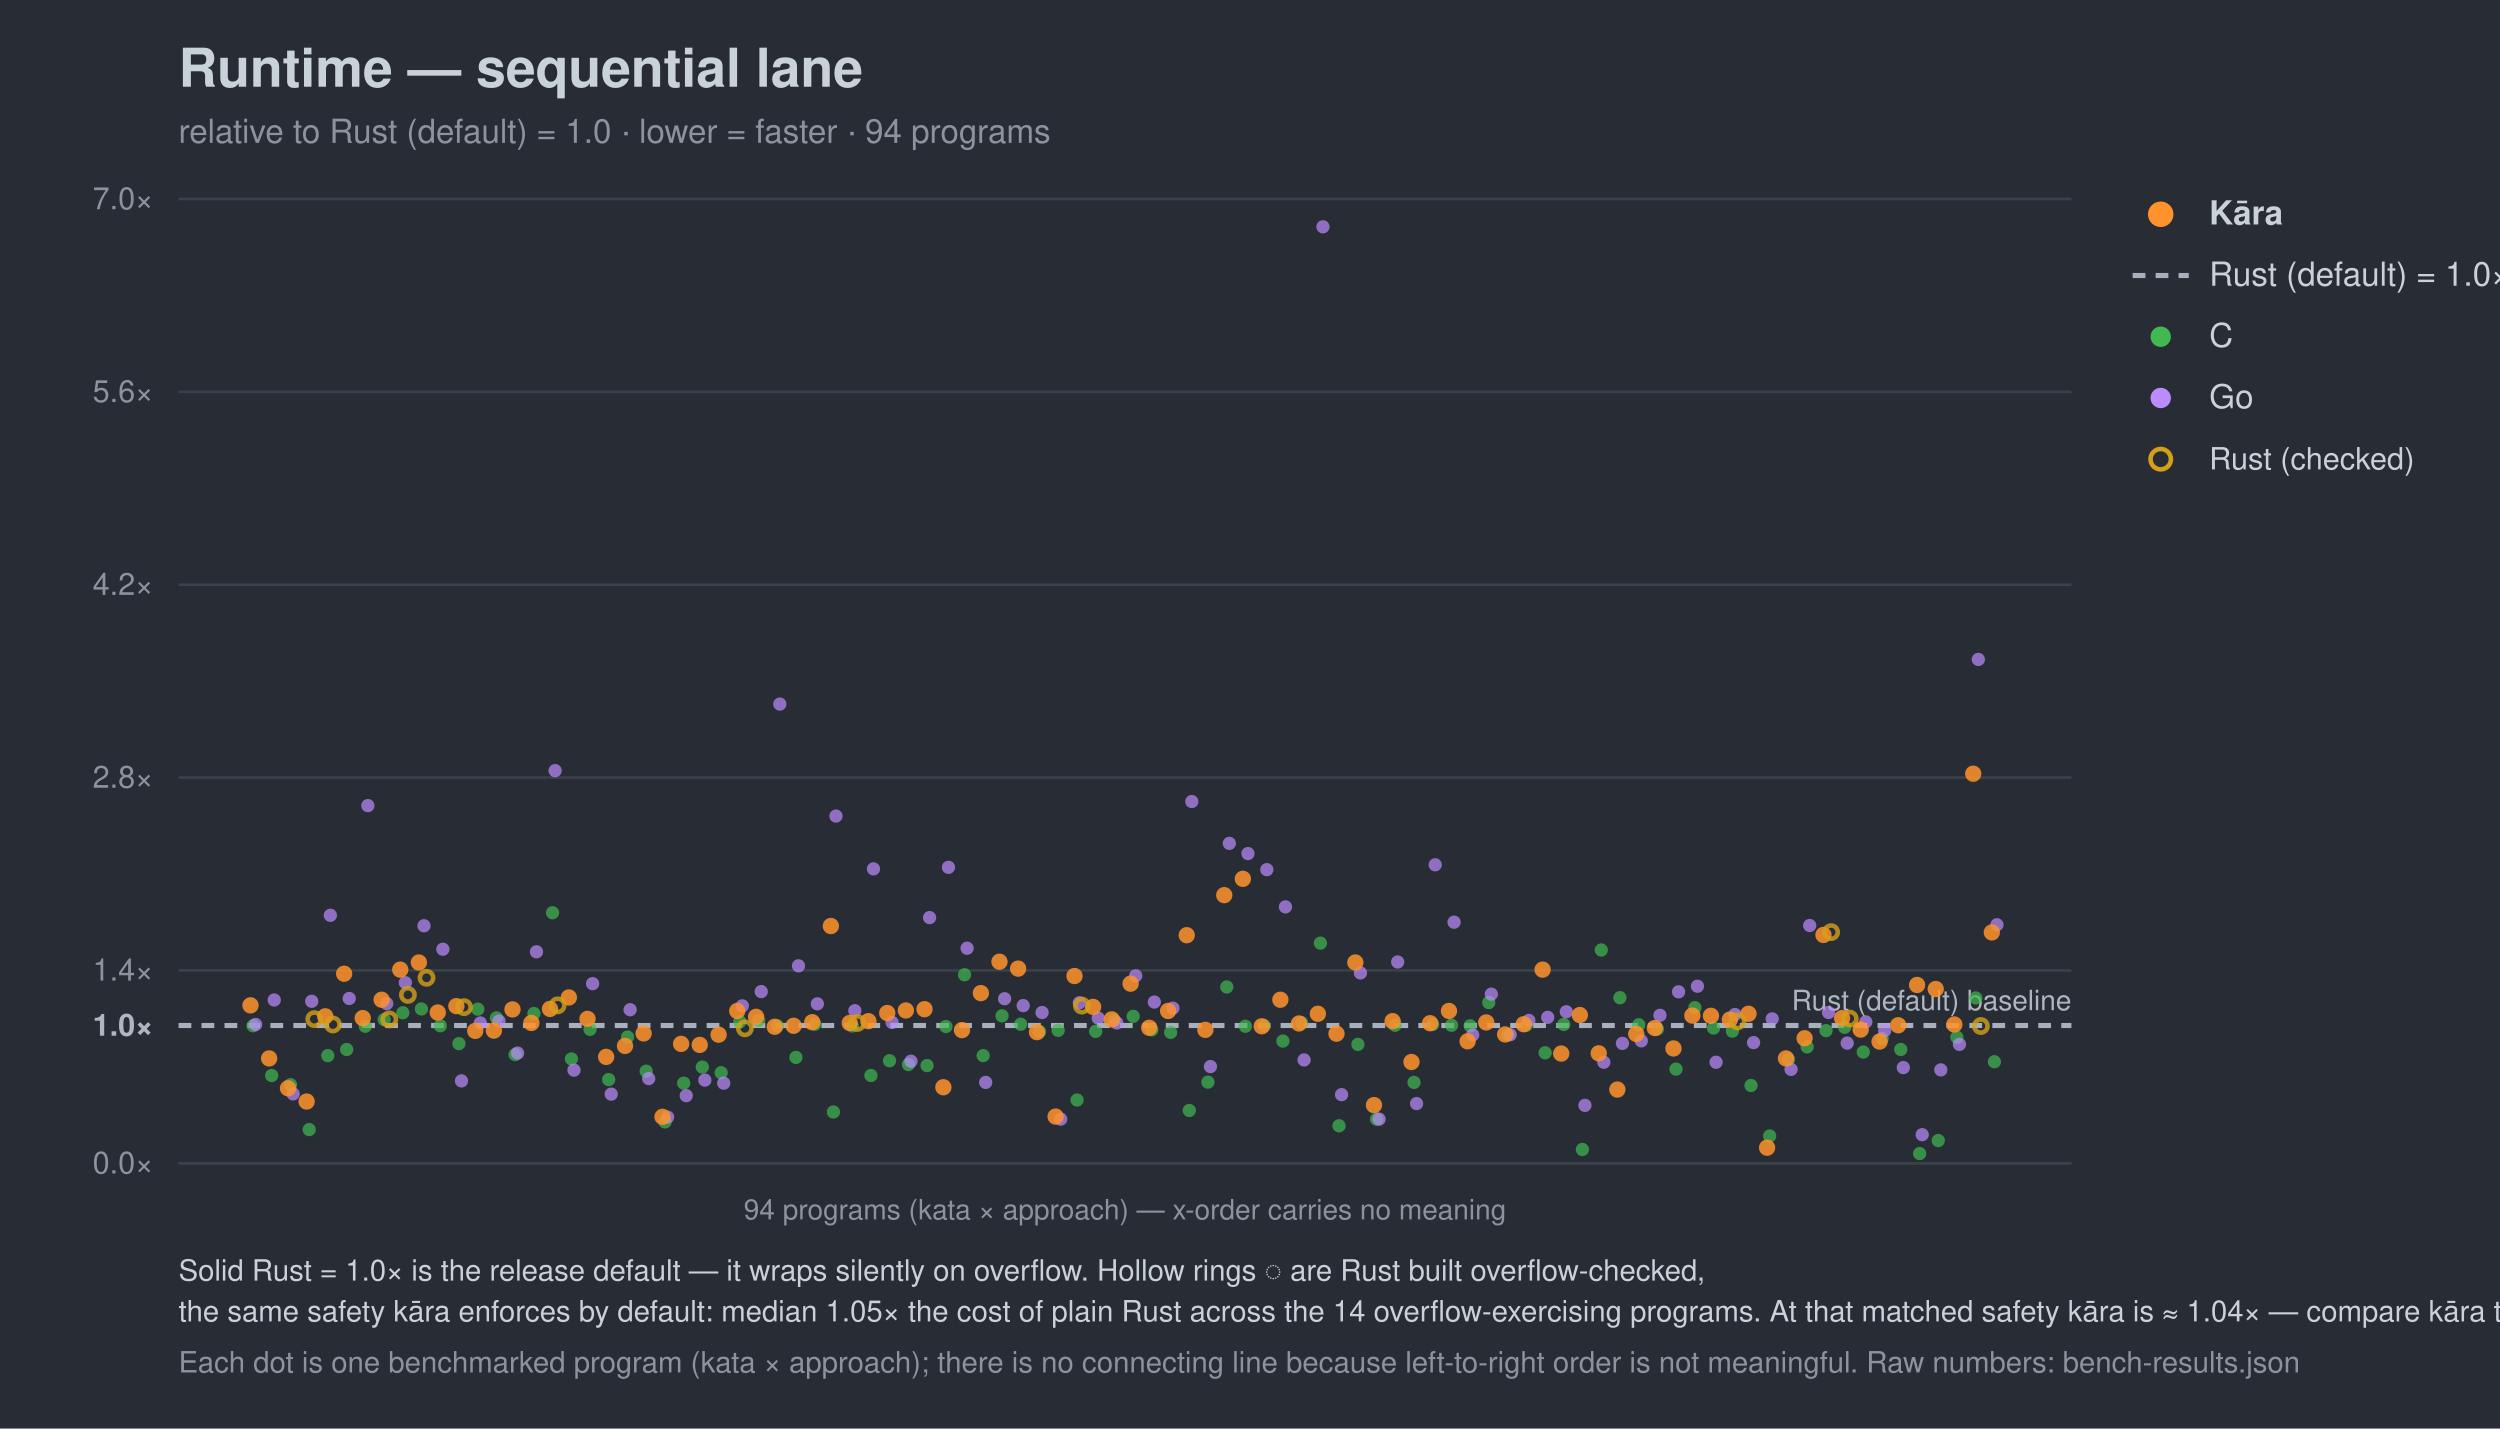
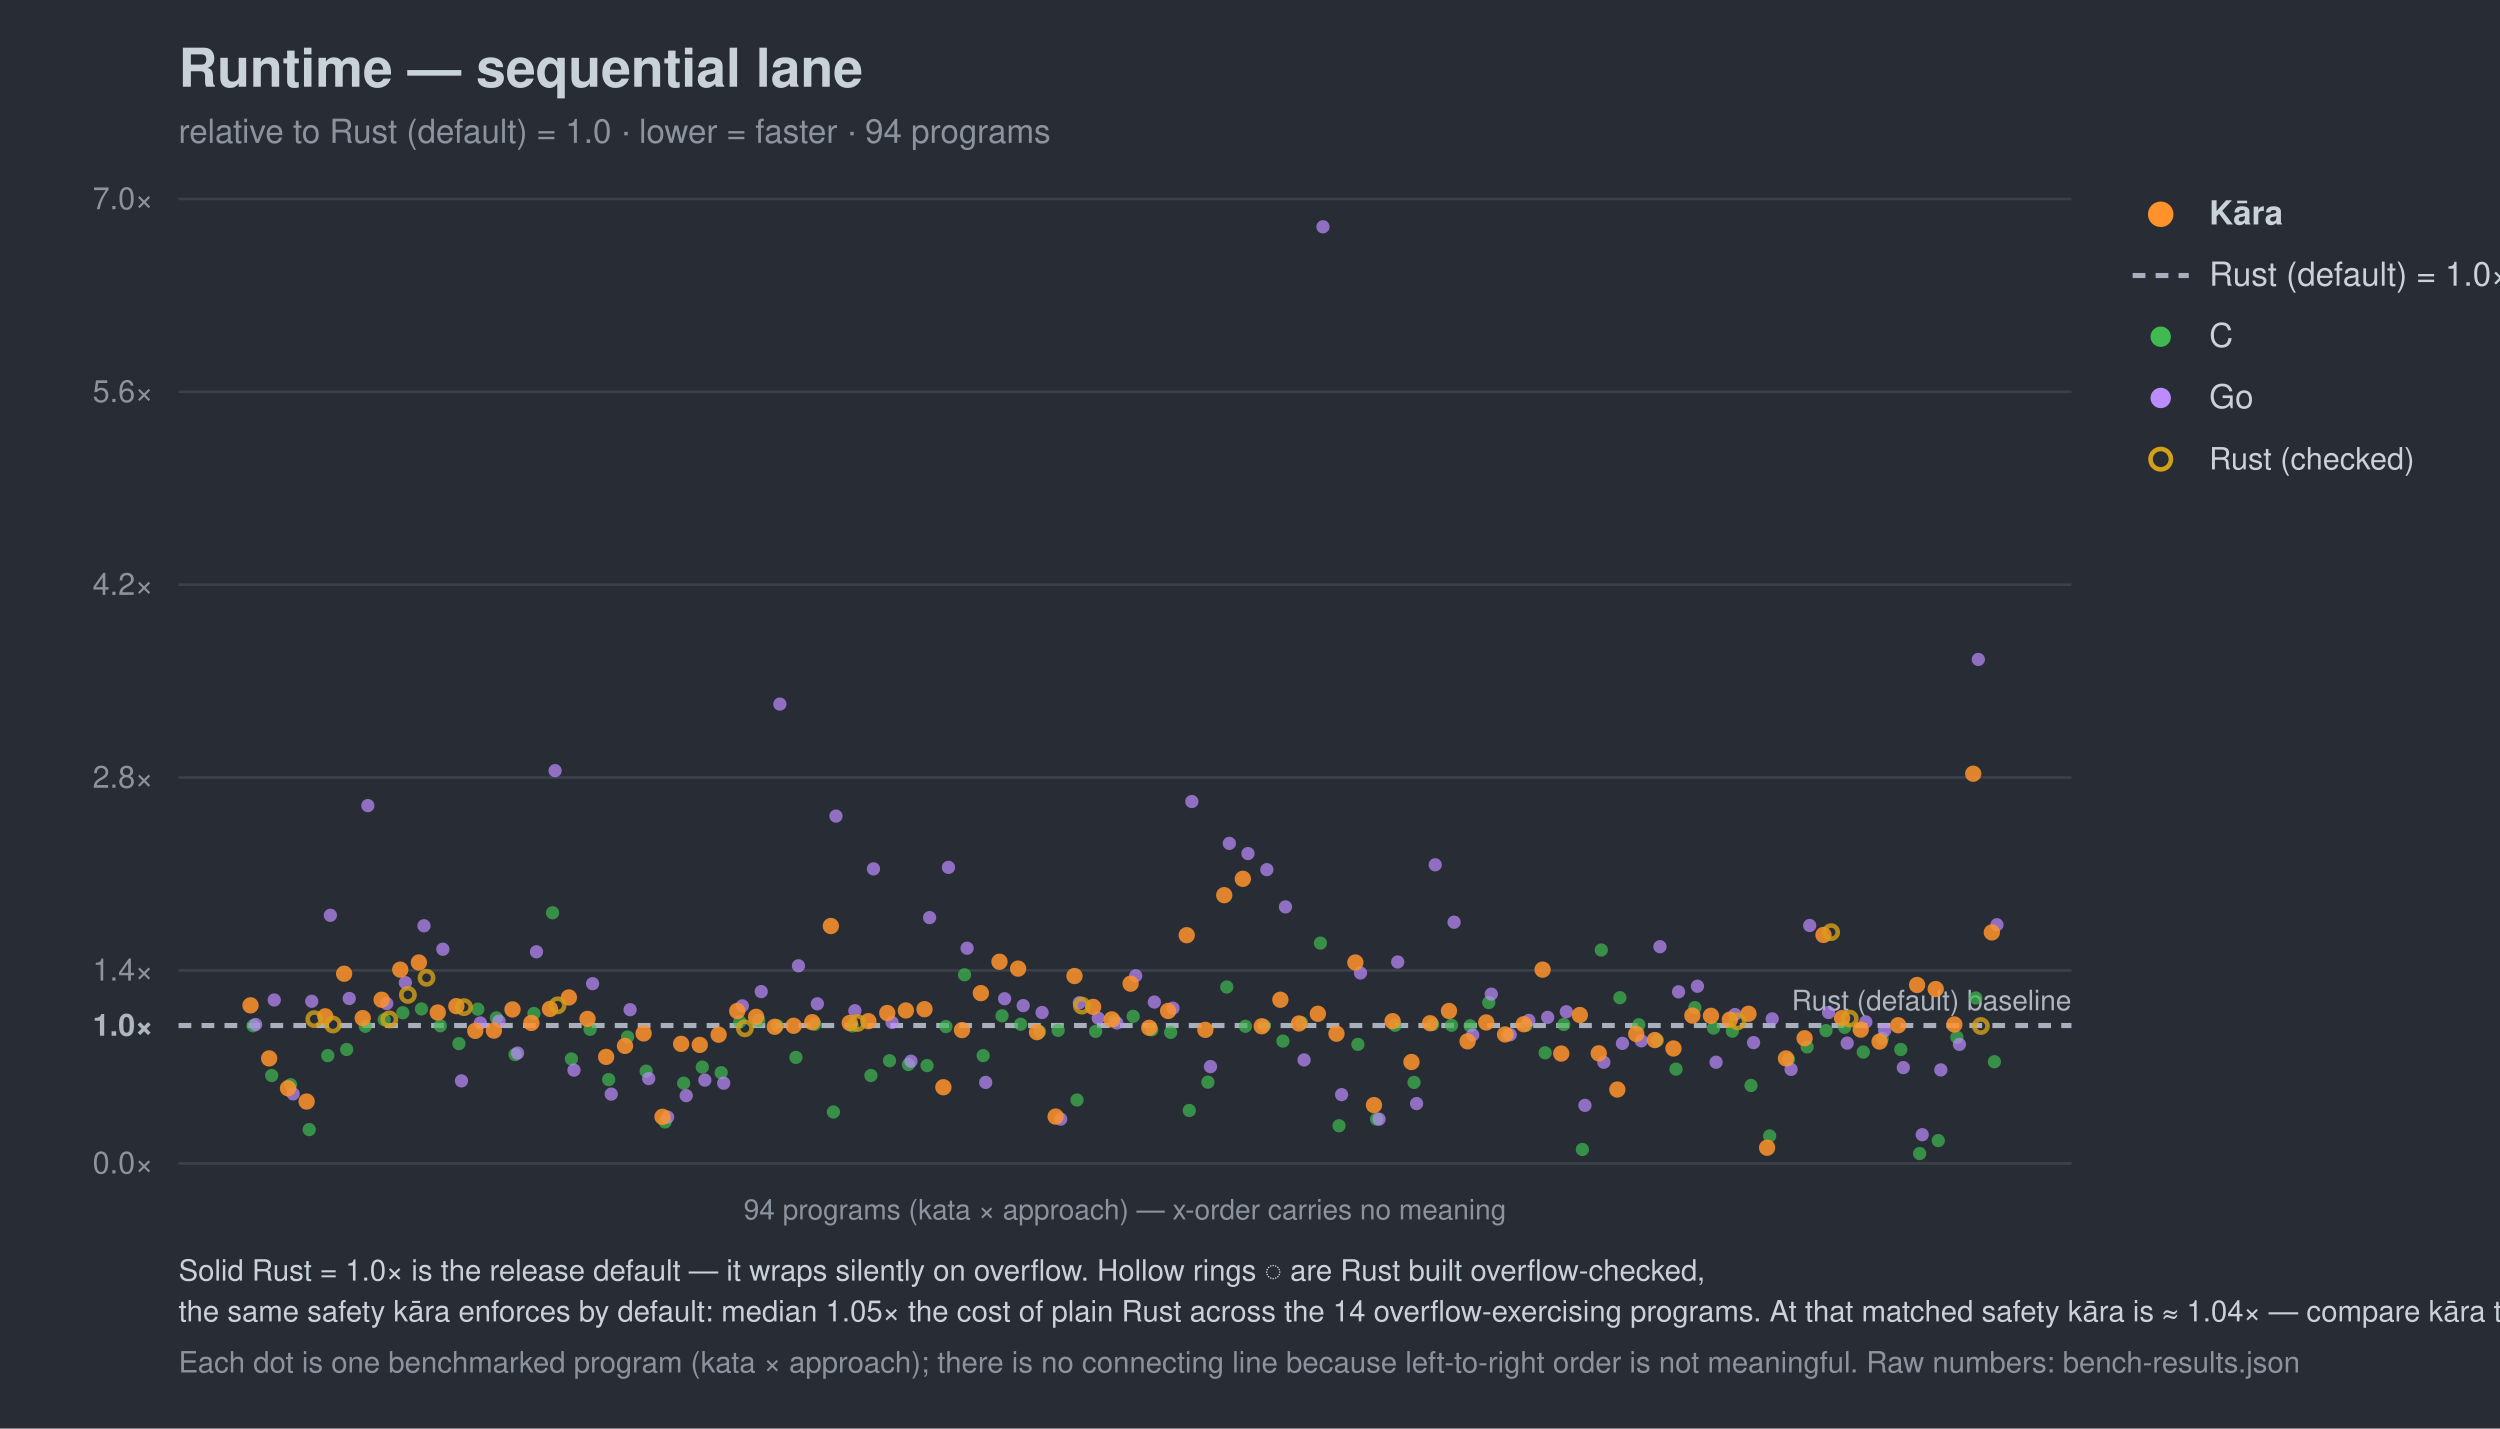
<svg xmlns="http://www.w3.org/2000/svg" width="980" height="560" viewBox="0 0 980 560" font-family="-apple-system,Segoe UI,Helvetica,Arial,sans-serif">
  <rect width="980" height="560" fill="#282c34" />
  <text x="70" y="34" font-size="21" font-weight="700" fill="#c9d1d9">Runtime — sequential lane</text>
  <text x="70" y="56" font-size="13" fill="#8b949e">relative to Rust (default) = 1.0 · lower = faster · 94 programs</text>
  <line x1="70" y1="456.0" x2="812" y2="456.0" stroke="#3b414b" stroke-width="1" />
  <text x="60" y="460.0" font-size="12" text-anchor="end" fill="#8b949e">0.0×</text>
  <line x1="70" y1="402.0" x2="812" y2="402.0" stroke="#a7b0bc" stroke-width="2" stroke-dasharray="5 4" />
  <text x="60" y="406.0" font-size="12" text-anchor="end" fill="#aeb6c0" font-weight="700">1.0×</text>
  <line x1="70" y1="380.4" x2="812" y2="380.4" stroke="#3b414b" stroke-width="1" />
  <text x="60" y="384.4" font-size="12" text-anchor="end" fill="#8b949e">1.4×</text>
  <line x1="70" y1="304.8" x2="812" y2="304.8" stroke="#3b414b" stroke-width="1" />
  <text x="60" y="308.8" font-size="12" text-anchor="end" fill="#8b949e">2.8×</text>
  <line x1="70" y1="229.2" x2="812" y2="229.2" stroke="#3b414b" stroke-width="1" />
  <text x="60" y="233.2" font-size="12" text-anchor="end" fill="#8b949e">4.2×</text>
  <line x1="70" y1="153.6" x2="812" y2="153.6" stroke="#3b414b" stroke-width="1" />
  <text x="60" y="157.6" font-size="12" text-anchor="end" fill="#8b949e">5.6×</text>
  <line x1="70" y1="78.0" x2="812" y2="78.0" stroke="#3b414b" stroke-width="1" />
  <text x="60" y="82.0" font-size="12" text-anchor="end" fill="#8b949e">7.0×</text>
  <text x="812" y="396.0" font-size="11" text-anchor="end" fill="#aeb6c0">Rust (default) baseline</text>
  <line x1="70" y1="456" x2="812" y2="456" stroke="#3b414b" />
  <text x="441.0" y="478" font-size="11" text-anchor="middle" fill="#8b949e">94 programs (kata × approach) — x-order carries no meaning</text>
  <circle cx="99.2" cy="402.1" r="2.6" fill="#3fb950" opacity="0.7" />
  <circle cx="106.5" cy="421.6" r="2.6" fill="#3fb950" opacity="0.7" />
  <circle cx="113.9" cy="425.2" r="2.6" fill="#3fb950" opacity="0.7" />
  <circle cx="121.2" cy="442.8" r="2.6" fill="#3fb950" opacity="0.7" />
  <circle cx="128.5" cy="413.8" r="2.6" fill="#3fb950" opacity="0.7" />
  <circle cx="135.9" cy="411.4" r="2.6" fill="#3fb950" opacity="0.7" />
  <circle cx="143.2" cy="402.3" r="2.6" fill="#3fb950" opacity="0.7" />
  <circle cx="150.6" cy="399.7" r="2.6" fill="#3fb950" opacity="0.7" />
  <circle cx="157.9" cy="397.0" r="2.6" fill="#3fb950" opacity="0.7" />
  <circle cx="165.2" cy="395.5" r="2.6" fill="#3fb950" opacity="0.7" />
  <circle cx="172.6" cy="402.1" r="2.6" fill="#3fb950" opacity="0.7" />
  <circle cx="179.9" cy="409.1" r="2.6" fill="#3fb950" opacity="0.7" />
  <circle cx="187.3" cy="395.6" r="2.6" fill="#3fb950" opacity="0.7" />
  <circle cx="194.6" cy="399.0" r="2.6" fill="#3fb950" opacity="0.7" />
  <circle cx="201.9" cy="413.4" r="2.6" fill="#3fb950" opacity="0.7" />
  <circle cx="209.3" cy="397.3" r="2.6" fill="#3fb950" opacity="0.7" />
  <circle cx="216.6" cy="357.8" r="2.6" fill="#3fb950" opacity="0.7" />
  <circle cx="224.0" cy="415.1" r="2.6" fill="#3fb950" opacity="0.7" />
  <circle cx="231.3" cy="403.5" r="2.6" fill="#3fb950" opacity="0.7" />
  <circle cx="238.6" cy="423.2" r="2.6" fill="#3fb950" opacity="0.7" />
  <circle cx="246.0" cy="406.5" r="2.6" fill="#3fb950" opacity="0.7" />
  <circle cx="253.3" cy="419.9" r="2.6" fill="#3fb950" opacity="0.7" />
  <circle cx="260.7" cy="439.8" r="2.6" fill="#3fb950" opacity="0.7" />
  <circle cx="268.0" cy="424.6" r="2.6" fill="#3fb950" opacity="0.7" />
  <circle cx="275.3" cy="418.3" r="2.6" fill="#3fb950" opacity="0.7" />
  <circle cx="282.7" cy="420.5" r="2.6" fill="#3fb950" opacity="0.7" />
  <circle cx="290.0" cy="400.5" r="2.6" fill="#3fb950" opacity="0.7" />
  <circle cx="297.4" cy="400.0" r="2.6" fill="#3fb950" opacity="0.7" />
  <circle cx="304.7" cy="402.1" r="2.6" fill="#3fb950" opacity="0.7" />
  <circle cx="312.0" cy="414.5" r="2.6" fill="#3fb950" opacity="0.7" />
  <circle cx="319.4" cy="401.5" r="2.6" fill="#3fb950" opacity="0.7" />
  <circle cx="326.7" cy="435.9" r="2.6" fill="#3fb950" opacity="0.7" />
  <circle cx="334.1" cy="402.2" r="2.6" fill="#3fb950" opacity="0.7" />
  <circle cx="341.4" cy="421.6" r="2.6" fill="#3fb950" opacity="0.7" />
  <circle cx="348.7" cy="415.8" r="2.6" fill="#3fb950" opacity="0.7" />
  <circle cx="356.1" cy="417.3" r="2.6" fill="#3fb950" opacity="0.7" />
  <circle cx="363.4" cy="417.7" r="2.6" fill="#3fb950" opacity="0.7" />
  <circle cx="370.8" cy="402.4" r="2.6" fill="#3fb950" opacity="0.7" />
  <circle cx="378.1" cy="382.1" r="2.6" fill="#3fb950" opacity="0.7" />
  <circle cx="385.4" cy="413.8" r="2.6" fill="#3fb950" opacity="0.7" />
  <circle cx="392.8" cy="398.2" r="2.6" fill="#3fb950" opacity="0.7" />
  <circle cx="400.1" cy="401.5" r="2.6" fill="#3fb950" opacity="0.7" />
  <circle cx="407.5" cy="404.4" r="2.6" fill="#3fb950" opacity="0.7" />
  <circle cx="414.8" cy="403.9" r="2.6" fill="#3fb950" opacity="0.7" />
  <circle cx="422.2" cy="431.2" r="2.6" fill="#3fb950" opacity="0.7" />
  <circle cx="429.5" cy="404.3" r="2.6" fill="#3fb950" opacity="0.7" />
  <circle cx="436.8" cy="400.0" r="2.6" fill="#3fb950" opacity="0.7" />
  <circle cx="444.2" cy="398.4" r="2.6" fill="#3fb950" opacity="0.7" />
  <circle cx="451.5" cy="403.7" r="2.6" fill="#3fb950" opacity="0.7" />
  <circle cx="458.9" cy="404.7" r="2.6" fill="#3fb950" opacity="0.7" />
  <circle cx="466.2" cy="435.3" r="2.6" fill="#3fb950" opacity="0.7" />
  <circle cx="473.5" cy="424.2" r="2.6" fill="#3fb950" opacity="0.7" />
  <circle cx="480.9" cy="386.9" r="2.6" fill="#3fb950" opacity="0.7" />
  <circle cx="488.2" cy="402.3" r="2.6" fill="#3fb950" opacity="0.7" />
  <circle cx="495.6" cy="402.1" r="2.6" fill="#3fb950" opacity="0.7" />
  <circle cx="502.9" cy="408.1" r="2.6" fill="#3fb950" opacity="0.7" />
  <circle cx="510.2" cy="400.9" r="2.6" fill="#3fb950" opacity="0.7" />
  <circle cx="517.6" cy="369.7" r="2.6" fill="#3fb950" opacity="0.7" />
  <circle cx="524.9" cy="441.3" r="2.6" fill="#3fb950" opacity="0.7" />
  <circle cx="532.3" cy="409.4" r="2.6" fill="#3fb950" opacity="0.7" />
  <circle cx="539.6" cy="438.7" r="2.6" fill="#3fb950" opacity="0.7" />
  <circle cx="546.9" cy="401.9" r="2.6" fill="#3fb950" opacity="0.7" />
  <circle cx="554.3" cy="424.3" r="2.6" fill="#3fb950" opacity="0.7" />
  <circle cx="561.6" cy="401.6" r="2.6" fill="#3fb950" opacity="0.7" />
  <circle cx="569.0" cy="401.9" r="2.6" fill="#3fb950" opacity="0.7" />
  <circle cx="576.3" cy="402.1" r="2.6" fill="#3fb950" opacity="0.7" />
  <circle cx="583.6" cy="393.0" r="2.6" fill="#3fb950" opacity="0.7" />
  <circle cx="591.0" cy="405.6" r="2.6" fill="#3fb950" opacity="0.7" />
  <circle cx="598.3" cy="401.9" r="2.6" fill="#3fb950" opacity="0.7" />
  <circle cx="605.7" cy="412.7" r="2.6" fill="#3fb950" opacity="0.7" />
  <circle cx="613.0" cy="401.6" r="2.6" fill="#3fb950" opacity="0.7" />
  <circle cx="620.3" cy="450.6" r="2.6" fill="#3fb950" opacity="0.7" />
  <circle cx="627.7" cy="372.4" r="2.6" fill="#3fb950" opacity="0.7" />
  <circle cx="635.0" cy="391.1" r="2.6" fill="#3fb950" opacity="0.7" />
  <circle cx="642.4" cy="401.7" r="2.6" fill="#3fb950" opacity="0.7" />
-   <circle cx="649.7" cy="403.4" r="2.6" fill="#3fb950" opacity="0.7" />
+   <circle cx="649.7" cy="407.8" r="2.6" fill="#3fb950" opacity="0.7" />
  <circle cx="657.0" cy="419.1" r="2.6" fill="#3fb950" opacity="0.7" />
  <circle cx="664.4" cy="395.0" r="2.6" fill="#3fb950" opacity="0.7" />
  <circle cx="671.7" cy="403.0" r="2.6" fill="#3fb950" opacity="0.7" />
  <circle cx="679.1" cy="404.2" r="2.6" fill="#3fb950" opacity="0.7" />
  <circle cx="686.4" cy="425.5" r="2.6" fill="#3fb950" opacity="0.7" />
  <circle cx="693.7" cy="445.3" r="2.6" fill="#3fb950" opacity="0.7" />
  <circle cx="701.1" cy="415.3" r="2.6" fill="#3fb950" opacity="0.7" />
  <circle cx="708.4" cy="410.4" r="2.6" fill="#3fb950" opacity="0.7" />
  <circle cx="715.8" cy="404.0" r="2.6" fill="#3fb950" opacity="0.7" />
  <circle cx="723.1" cy="402.7" r="2.6" fill="#3fb950" opacity="0.7" />
  <circle cx="730.4" cy="412.4" r="2.6" fill="#3fb950" opacity="0.7" />
  <circle cx="737.8" cy="407.1" r="2.6" fill="#3fb950" opacity="0.7" />
  <circle cx="745.1" cy="411.4" r="2.6" fill="#3fb950" opacity="0.7" />
  <circle cx="752.5" cy="452.2" r="2.6" fill="#3fb950" opacity="0.7" />
  <circle cx="759.8" cy="447.1" r="2.6" fill="#3fb950" opacity="0.7" />
  <circle cx="767.1" cy="406.6" r="2.6" fill="#3fb950" opacity="0.7" />
  <circle cx="774.5" cy="391.2" r="2.6" fill="#3fb950" opacity="0.7" />
  <circle cx="781.8" cy="416.2" r="2.6" fill="#3fb950" opacity="0.7" />
  <circle cx="100.2" cy="401.6" r="2.6" fill="#bc8cff" opacity="0.7" />
  <circle cx="107.5" cy="392.0" r="2.6" fill="#bc8cff" opacity="0.7" />
  <circle cx="114.9" cy="428.8" r="2.6" fill="#bc8cff" opacity="0.7" />
  <circle cx="122.2" cy="392.5" r="2.6" fill="#bc8cff" opacity="0.7" />
  <circle cx="129.5" cy="358.8" r="2.6" fill="#bc8cff" opacity="0.7" />
  <circle cx="136.9" cy="391.4" r="2.6" fill="#bc8cff" opacity="0.7" />
  <circle cx="144.2" cy="315.8" r="2.6" fill="#bc8cff" opacity="0.7" />
  <circle cx="151.6" cy="393.4" r="2.6" fill="#bc8cff" opacity="0.7" />
  <circle cx="158.9" cy="385.2" r="2.6" fill="#bc8cff" opacity="0.7" />
  <circle cx="166.2" cy="362.9" r="2.6" fill="#bc8cff" opacity="0.7" />
  <circle cx="173.6" cy="372.1" r="2.6" fill="#bc8cff" opacity="0.7" />
  <circle cx="180.9" cy="423.7" r="2.6" fill="#bc8cff" opacity="0.7" />
  <circle cx="188.3" cy="401.0" r="2.6" fill="#bc8cff" opacity="0.7" />
  <circle cx="195.6" cy="400.3" r="2.6" fill="#bc8cff" opacity="0.7" />
  <circle cx="202.9" cy="412.8" r="2.6" fill="#bc8cff" opacity="0.7" />
  <circle cx="210.3" cy="373.1" r="2.6" fill="#bc8cff" opacity="0.7" />
  <circle cx="217.6" cy="302.1" r="2.6" fill="#bc8cff" opacity="0.7" />
  <circle cx="225.0" cy="419.5" r="2.6" fill="#bc8cff" opacity="0.7" />
  <circle cx="232.3" cy="385.6" r="2.6" fill="#bc8cff" opacity="0.7" />
  <circle cx="239.6" cy="428.9" r="2.6" fill="#bc8cff" opacity="0.7" />
  <circle cx="247.0" cy="395.8" r="2.6" fill="#bc8cff" opacity="0.7" />
  <circle cx="254.3" cy="422.8" r="2.6" fill="#bc8cff" opacity="0.7" />
  <circle cx="261.7" cy="437.9" r="2.6" fill="#bc8cff" opacity="0.7" />
  <circle cx="269.0" cy="429.5" r="2.6" fill="#bc8cff" opacity="0.7" />
  <circle cx="276.3" cy="423.4" r="2.6" fill="#bc8cff" opacity="0.7" />
  <circle cx="283.7" cy="424.6" r="2.6" fill="#bc8cff" opacity="0.7" />
  <circle cx="291.0" cy="394.3" r="2.6" fill="#bc8cff" opacity="0.7" />
  <circle cx="298.4" cy="388.7" r="2.6" fill="#bc8cff" opacity="0.7" />
  <circle cx="305.7" cy="276.0" r="2.6" fill="#bc8cff" opacity="0.7" />
  <circle cx="313.0" cy="378.6" r="2.6" fill="#bc8cff" opacity="0.7" />
  <circle cx="320.4" cy="393.5" r="2.6" fill="#bc8cff" opacity="0.7" />
  <circle cx="327.7" cy="319.9" r="2.6" fill="#bc8cff" opacity="0.7" />
  <circle cx="335.1" cy="396.2" r="2.6" fill="#bc8cff" opacity="0.7" />
  <circle cx="342.4" cy="340.6" r="2.6" fill="#bc8cff" opacity="0.7" />
  <circle cx="349.7" cy="400.8" r="2.6" fill="#bc8cff" opacity="0.7" />
  <circle cx="357.1" cy="416.0" r="2.6" fill="#bc8cff" opacity="0.7" />
  <circle cx="364.4" cy="359.7" r="2.6" fill="#bc8cff" opacity="0.7" />
  <circle cx="371.8" cy="340.0" r="2.6" fill="#bc8cff" opacity="0.7" />
  <circle cx="379.1" cy="371.7" r="2.6" fill="#bc8cff" opacity="0.7" />
  <circle cx="386.4" cy="424.3" r="2.6" fill="#bc8cff" opacity="0.7" />
  <circle cx="393.8" cy="391.5" r="2.6" fill="#bc8cff" opacity="0.7" />
  <circle cx="401.1" cy="394.2" r="2.6" fill="#bc8cff" opacity="0.7" />
  <circle cx="408.5" cy="396.9" r="2.6" fill="#bc8cff" opacity="0.7" />
  <circle cx="415.8" cy="438.7" r="2.6" fill="#bc8cff" opacity="0.7" />
  <circle cx="423.1" cy="393.1" r="2.6" fill="#bc8cff" opacity="0.7" />
  <circle cx="430.5" cy="399.1" r="2.6" fill="#bc8cff" opacity="0.7" />
  <circle cx="437.8" cy="401.0" r="2.6" fill="#bc8cff" opacity="0.7" />
  <circle cx="445.2" cy="382.5" r="2.6" fill="#bc8cff" opacity="0.7" />
  <circle cx="452.5" cy="392.8" r="2.6" fill="#bc8cff" opacity="0.7" />
  <circle cx="459.8" cy="395.2" r="2.6" fill="#bc8cff" opacity="0.7" />
  <circle cx="467.2" cy="314.2" r="2.6" fill="#bc8cff" opacity="0.7" />
  <circle cx="474.5" cy="418.1" r="2.6" fill="#bc8cff" opacity="0.7" />
  <circle cx="481.9" cy="330.6" r="2.6" fill="#bc8cff" opacity="0.7" />
  <circle cx="489.2" cy="334.6" r="2.6" fill="#bc8cff" opacity="0.7" />
  <circle cx="496.6" cy="340.9" r="2.6" fill="#bc8cff" opacity="0.7" />
  <circle cx="503.9" cy="355.5" r="2.6" fill="#bc8cff" opacity="0.7" />
  <circle cx="511.2" cy="415.5" r="2.6" fill="#bc8cff" opacity="0.7" />
  <circle cx="518.6" cy="88.9" r="2.6" fill="#bc8cff" opacity="0.7" />
  <circle cx="525.9" cy="429.1" r="2.6" fill="#bc8cff" opacity="0.7" />
  <circle cx="533.3" cy="381.4" r="2.6" fill="#bc8cff" opacity="0.7" />
  <circle cx="540.6" cy="438.7" r="2.6" fill="#bc8cff" opacity="0.7" />
  <circle cx="547.9" cy="377.1" r="2.6" fill="#bc8cff" opacity="0.7" />
  <circle cx="555.3" cy="432.6" r="2.6" fill="#bc8cff" opacity="0.7" />
  <circle cx="562.6" cy="339.0" r="2.6" fill="#bc8cff" opacity="0.7" />
  <circle cx="570.0" cy="361.5" r="2.6" fill="#bc8cff" opacity="0.7" />
  <circle cx="577.3" cy="405.7" r="2.6" fill="#bc8cff" opacity="0.7" />
  <circle cx="584.6" cy="389.7" r="2.6" fill="#bc8cff" opacity="0.7" />
  <circle cx="592.0" cy="405.6" r="2.6" fill="#bc8cff" opacity="0.7" />
  <circle cx="599.3" cy="400.0" r="2.6" fill="#bc8cff" opacity="0.7" />
  <circle cx="606.7" cy="398.8" r="2.6" fill="#bc8cff" opacity="0.7" />
  <circle cx="614.0" cy="396.6" r="2.6" fill="#bc8cff" opacity="0.7" />
  <circle cx="621.3" cy="433.3" r="2.6" fill="#bc8cff" opacity="0.7" />
  <circle cx="628.7" cy="416.4" r="2.6" fill="#bc8cff" opacity="0.7" />
  <circle cx="636.0" cy="409.0" r="2.6" fill="#bc8cff" opacity="0.7" />
  <circle cx="643.4" cy="408.0" r="2.6" fill="#bc8cff" opacity="0.7" />
-   <circle cx="650.7" cy="398.0" r="2.6" fill="#bc8cff" opacity="0.7" />
+   <circle cx="650.7" cy="371.1" r="2.6" fill="#bc8cff" opacity="0.7" />
  <circle cx="658.0" cy="388.8" r="2.6" fill="#bc8cff" opacity="0.7" />
  <circle cx="665.4" cy="386.6" r="2.6" fill="#bc8cff" opacity="0.7" />
  <circle cx="672.7" cy="416.4" r="2.6" fill="#bc8cff" opacity="0.7" />
  <circle cx="680.1" cy="397.7" r="2.6" fill="#bc8cff" opacity="0.7" />
  <circle cx="687.4" cy="408.7" r="2.6" fill="#bc8cff" opacity="0.7" />
  <circle cx="694.7" cy="399.4" r="2.6" fill="#bc8cff" opacity="0.7" />
  <circle cx="702.1" cy="419.2" r="2.6" fill="#bc8cff" opacity="0.7" />
  <circle cx="709.4" cy="362.8" r="2.6" fill="#bc8cff" opacity="0.7" />
  <circle cx="716.8" cy="396.9" r="2.6" fill="#bc8cff" opacity="0.7" />
  <circle cx="724.1" cy="408.9" r="2.6" fill="#bc8cff" opacity="0.7" />
  <circle cx="731.4" cy="400.6" r="2.6" fill="#bc8cff" opacity="0.7" />
  <circle cx="738.8" cy="404.0" r="2.6" fill="#bc8cff" opacity="0.7" />
  <circle cx="746.1" cy="418.5" r="2.6" fill="#bc8cff" opacity="0.7" />
  <circle cx="753.5" cy="444.8" r="2.6" fill="#bc8cff" opacity="0.7" />
  <circle cx="760.8" cy="419.4" r="2.6" fill="#bc8cff" opacity="0.7" />
  <circle cx="768.1" cy="409.4" r="2.6" fill="#bc8cff" opacity="0.7" />
  <circle cx="775.5" cy="258.5" r="2.6" fill="#bc8cff" opacity="0.7" />
  <circle cx="782.8" cy="362.5" r="2.6" fill="#bc8cff" opacity="0.7" />
  <circle cx="98.2" cy="394.1" r="3.2" fill="#ff922b" opacity="0.85" />
  <circle cx="105.5" cy="414.9" r="3.2" fill="#ff922b" opacity="0.85" />
  <circle cx="112.9" cy="426.6" r="3.2" fill="#ff922b" opacity="0.85" />
  <circle cx="120.2" cy="431.8" r="3.2" fill="#ff922b" opacity="0.85" />
  <circle cx="127.5" cy="398.4" r="3.2" fill="#ff922b" opacity="0.85" />
  <circle cx="134.9" cy="381.7" r="3.2" fill="#ff922b" opacity="0.85" />
  <circle cx="142.2" cy="399.1" r="3.2" fill="#ff922b" opacity="0.85" />
  <circle cx="149.6" cy="391.9" r="3.2" fill="#ff922b" opacity="0.85" />
  <circle cx="156.9" cy="380.1" r="3.2" fill="#ff922b" opacity="0.85" />
  <circle cx="164.2" cy="377.3" r="3.2" fill="#ff922b" opacity="0.85" />
  <circle cx="171.6" cy="396.9" r="3.2" fill="#ff922b" opacity="0.85" />
  <circle cx="178.9" cy="394.4" r="3.2" fill="#ff922b" opacity="0.85" />
  <circle cx="186.3" cy="404.1" r="3.2" fill="#ff922b" opacity="0.85" />
  <circle cx="193.6" cy="404.0" r="3.2" fill="#ff922b" opacity="0.85" />
  <circle cx="200.9" cy="395.7" r="3.2" fill="#ff922b" opacity="0.85" />
  <circle cx="208.3" cy="401.0" r="3.2" fill="#ff922b" opacity="0.85" />
  <circle cx="215.6" cy="395.5" r="3.2" fill="#ff922b" opacity="0.85" />
  <circle cx="223.0" cy="391.0" r="3.2" fill="#ff922b" opacity="0.85" />
  <circle cx="230.3" cy="399.4" r="3.2" fill="#ff922b" opacity="0.85" />
  <circle cx="237.6" cy="414.3" r="3.2" fill="#ff922b" opacity="0.85" />
  <circle cx="245.0" cy="410.0" r="3.2" fill="#ff922b" opacity="0.85" />
  <circle cx="252.3" cy="405.1" r="3.2" fill="#ff922b" opacity="0.85" />
  <circle cx="259.7" cy="437.8" r="3.2" fill="#ff922b" opacity="0.85" />
  <circle cx="267.0" cy="409.2" r="3.2" fill="#ff922b" opacity="0.85" />
  <circle cx="274.3" cy="409.6" r="3.2" fill="#ff922b" opacity="0.85" />
  <circle cx="281.7" cy="405.6" r="3.2" fill="#ff922b" opacity="0.85" />
  <circle cx="289.0" cy="396.3" r="3.2" fill="#ff922b" opacity="0.85" />
  <circle cx="296.4" cy="398.6" r="3.2" fill="#ff922b" opacity="0.85" />
  <circle cx="303.7" cy="402.5" r="3.2" fill="#ff922b" opacity="0.85" />
  <circle cx="311.1" cy="402.1" r="3.2" fill="#ff922b" opacity="0.85" />
  <circle cx="318.4" cy="400.7" r="3.2" fill="#ff922b" opacity="0.85" />
  <circle cx="325.7" cy="363.0" r="3.2" fill="#ff922b" opacity="0.85" />
  <circle cx="333.1" cy="401.0" r="3.2" fill="#ff922b" opacity="0.85" />
  <circle cx="340.4" cy="400.3" r="3.2" fill="#ff922b" opacity="0.85" />
  <circle cx="347.8" cy="397.1" r="3.2" fill="#ff922b" opacity="0.85" />
  <circle cx="355.1" cy="396.1" r="3.2" fill="#ff922b" opacity="0.85" />
  <circle cx="362.4" cy="395.6" r="3.2" fill="#ff922b" opacity="0.85" />
  <circle cx="369.8" cy="426.2" r="3.2" fill="#ff922b" opacity="0.85" />
  <circle cx="377.1" cy="403.8" r="3.2" fill="#ff922b" opacity="0.85" />
  <circle cx="384.5" cy="389.3" r="3.2" fill="#ff922b" opacity="0.85" />
  <circle cx="391.8" cy="377.0" r="3.2" fill="#ff922b" opacity="0.85" />
  <circle cx="399.1" cy="379.7" r="3.2" fill="#ff922b" opacity="0.85" />
  <circle cx="406.5" cy="404.6" r="3.2" fill="#ff922b" opacity="0.85" />
  <circle cx="413.8" cy="437.7" r="3.2" fill="#ff922b" opacity="0.85" />
  <circle cx="421.2" cy="382.6" r="3.2" fill="#ff922b" opacity="0.85" />
  <circle cx="428.5" cy="394.7" r="3.2" fill="#ff922b" opacity="0.85" />
  <circle cx="435.8" cy="399.6" r="3.2" fill="#ff922b" opacity="0.85" />
  <circle cx="443.2" cy="385.6" r="3.2" fill="#ff922b" opacity="0.85" />
  <circle cx="450.5" cy="402.9" r="3.2" fill="#ff922b" opacity="0.85" />
  <circle cx="457.9" cy="396.3" r="3.2" fill="#ff922b" opacity="0.85" />
  <circle cx="465.2" cy="366.6" r="3.2" fill="#ff922b" opacity="0.85" />
  <circle cx="472.5" cy="403.7" r="3.2" fill="#ff922b" opacity="0.85" />
  <circle cx="479.9" cy="350.9" r="3.2" fill="#ff922b" opacity="0.85" />
  <circle cx="487.2" cy="344.5" r="3.2" fill="#ff922b" opacity="0.85" />
  <circle cx="494.6" cy="402.3" r="3.2" fill="#ff922b" opacity="0.85" />
  <circle cx="501.9" cy="391.9" r="3.2" fill="#ff922b" opacity="0.85" />
  <circle cx="509.2" cy="401.2" r="3.2" fill="#ff922b" opacity="0.85" />
  <circle cx="516.6" cy="397.4" r="3.2" fill="#ff922b" opacity="0.85" />
  <circle cx="523.9" cy="405.2" r="3.2" fill="#ff922b" opacity="0.85" />
  <circle cx="531.3" cy="377.3" r="3.2" fill="#ff922b" opacity="0.85" />
  <circle cx="538.6" cy="433.2" r="3.2" fill="#ff922b" opacity="0.85" />
  <circle cx="545.9" cy="400.3" r="3.2" fill="#ff922b" opacity="0.85" />
  <circle cx="553.3" cy="416.3" r="3.2" fill="#ff922b" opacity="0.85" />
  <circle cx="560.6" cy="401.1" r="3.2" fill="#ff922b" opacity="0.85" />
  <circle cx="568.0" cy="396.3" r="3.2" fill="#ff922b" opacity="0.85" />
  <circle cx="575.3" cy="408.2" r="3.2" fill="#ff922b" opacity="0.85" />
  <circle cx="582.6" cy="400.8" r="3.2" fill="#ff922b" opacity="0.85" />
  <circle cx="590.0" cy="405.5" r="3.2" fill="#ff922b" opacity="0.85" />
  <circle cx="597.3" cy="401.5" r="3.2" fill="#ff922b" opacity="0.85" />
  <circle cx="604.7" cy="380.1" r="3.2" fill="#ff922b" opacity="0.85" />
  <circle cx="612.0" cy="413.0" r="3.2" fill="#ff922b" opacity="0.85" />
  <circle cx="619.3" cy="397.9" r="3.2" fill="#ff922b" opacity="0.85" />
  <circle cx="626.7" cy="412.9" r="3.2" fill="#ff922b" opacity="0.85" />
  <circle cx="634.0" cy="427.1" r="3.2" fill="#ff922b" opacity="0.85" />
  <circle cx="641.4" cy="405.3" r="3.2" fill="#ff922b" opacity="0.85" />
-   <circle cx="648.7" cy="403.0" r="3.2" fill="#ff922b" opacity="0.85" />
+   <circle cx="648.7" cy="407.7" r="3.2" fill="#ff922b" opacity="0.85" />
  <circle cx="656.0" cy="411.0" r="3.2" fill="#ff922b" opacity="0.85" />
  <circle cx="663.4" cy="398.1" r="3.2" fill="#ff922b" opacity="0.85" />
  <circle cx="670.7" cy="398.2" r="3.2" fill="#ff922b" opacity="0.85" />
  <circle cx="678.1" cy="399.7" r="3.2" fill="#ff922b" opacity="0.85" />
  <circle cx="685.4" cy="397.4" r="3.2" fill="#ff922b" opacity="0.85" />
  <circle cx="692.7" cy="449.9" r="3.2" fill="#ff922b" opacity="0.85" />
  <circle cx="700.1" cy="414.9" r="3.2" fill="#ff922b" opacity="0.85" />
  <circle cx="707.4" cy="407.0" r="3.2" fill="#ff922b" opacity="0.85" />
  <circle cx="714.8" cy="366.5" r="3.2" fill="#ff922b" opacity="0.85" />
  <circle cx="722.1" cy="399.1" r="3.2" fill="#ff922b" opacity="0.85" />
  <circle cx="729.4" cy="403.6" r="3.2" fill="#ff922b" opacity="0.85" />
  <circle cx="736.8" cy="408.3" r="3.2" fill="#ff922b" opacity="0.85" />
  <circle cx="744.1" cy="401.9" r="3.2" fill="#ff922b" opacity="0.85" />
  <circle cx="751.5" cy="386.1" r="3.2" fill="#ff922b" opacity="0.85" />
  <circle cx="758.8" cy="387.7" r="3.2" fill="#ff922b" opacity="0.85" />
  <circle cx="766.1" cy="401.6" r="3.2" fill="#ff922b" opacity="0.85" />
  <circle cx="773.5" cy="303.3" r="3.2" fill="#ff922b" opacity="0.85" />
  <circle cx="780.8" cy="365.5" r="3.2" fill="#ff922b" opacity="0.85" />
  <circle cx="123.2" cy="399.5" r="2.6" fill="none" stroke="#d4a017" stroke-width="1.8" opacity="0.8" />
  <circle cx="130.5" cy="401.6" r="2.6" fill="none" stroke="#d4a017" stroke-width="1.8" opacity="0.8" />
  <circle cx="152.6" cy="399.6" r="2.6" fill="none" stroke="#d4a017" stroke-width="1.8" opacity="0.8" />
  <circle cx="159.9" cy="390.0" r="2.6" fill="none" stroke="#d4a017" stroke-width="1.8" opacity="0.8" />
  <circle cx="167.2" cy="383.3" r="2.6" fill="none" stroke="#d4a017" stroke-width="1.8" opacity="0.8" />
  <circle cx="181.9" cy="394.8" r="2.6" fill="none" stroke="#d4a017" stroke-width="1.8" opacity="0.8" />
  <circle cx="218.6" cy="394.1" r="2.6" fill="none" stroke="#d4a017" stroke-width="1.8" opacity="0.8" />
  <circle cx="292.0" cy="403.1" r="2.6" fill="none" stroke="#d4a017" stroke-width="1.8" opacity="0.8" />
  <circle cx="336.1" cy="401.0" r="2.6" fill="none" stroke="#d4a017" stroke-width="1.8" opacity="0.8" />
  <circle cx="424.1" cy="394.2" r="2.6" fill="none" stroke="#d4a017" stroke-width="1.8" opacity="0.8" />
  <circle cx="681.1" cy="400.4" r="2.6" fill="none" stroke="#d4a017" stroke-width="1.8" opacity="0.8" />
  <circle cx="717.8" cy="365.4" r="2.6" fill="none" stroke="#d4a017" stroke-width="1.8" opacity="0.8" />
  <circle cx="725.1" cy="399.3" r="2.6" fill="none" stroke="#d4a017" stroke-width="1.8" opacity="0.8" />
  <circle cx="776.5" cy="402.2" r="2.6" fill="none" stroke="#d4a017" stroke-width="1.8" opacity="0.8" />
  <circle cx="847" cy="84" r="5" fill="#ff922b" />
  <text x="866" y="88" font-size="13" fill="#c9d1d9" font-weight="700">Kāra</text>
  <line x1="836" y1="108" x2="858" y2="108" stroke="#a7b0bc" stroke-width="2" stroke-dasharray="5 4" />
  <text x="866" y="112" font-size="13" fill="#c9d1d9" font-weight="400">Rust (default) = 1.0×</text>
  <circle cx="847" cy="132" r="4" fill="#3fb950" />
  <text x="866" y="136" font-size="13" fill="#c9d1d9" font-weight="400">C</text>
  <circle cx="847" cy="156" r="4" fill="#bc8cff" />
  <text x="866" y="160" font-size="13" fill="#c9d1d9" font-weight="400">Go</text>
  <circle cx="847" cy="180" r="4" fill="none" stroke="#d4a017" stroke-width="1.8" />
  <text x="866" y="184" font-size="12" fill="#c9d1d9" font-weight="400">Rust (checked)</text>
  <text x="70" y="502" font-size="11.5" fill="#c9d1d9">Solid Rust = 1.0× is the release default — it wraps silently on overflow. Hollow rings ◌ are Rust built overflow-checked,</text>
  <text x="70" y="518" font-size="11.5" fill="#c9d1d9">the same safety kāra enforces by default: median 1.05× the cost of plain Rust across the 14 overflow-exercising programs. At that matched safety kāra is ≈ 1.04× — compare kāra to the rings.</text>
  <text x="70" y="538" font-size="11.5" fill="#8b949e">Each dot is one benchmarked program (kata × approach); there is no connecting line because left-to-right order is not meaningful. Raw numbers: bench-results.json</text>
</svg>
